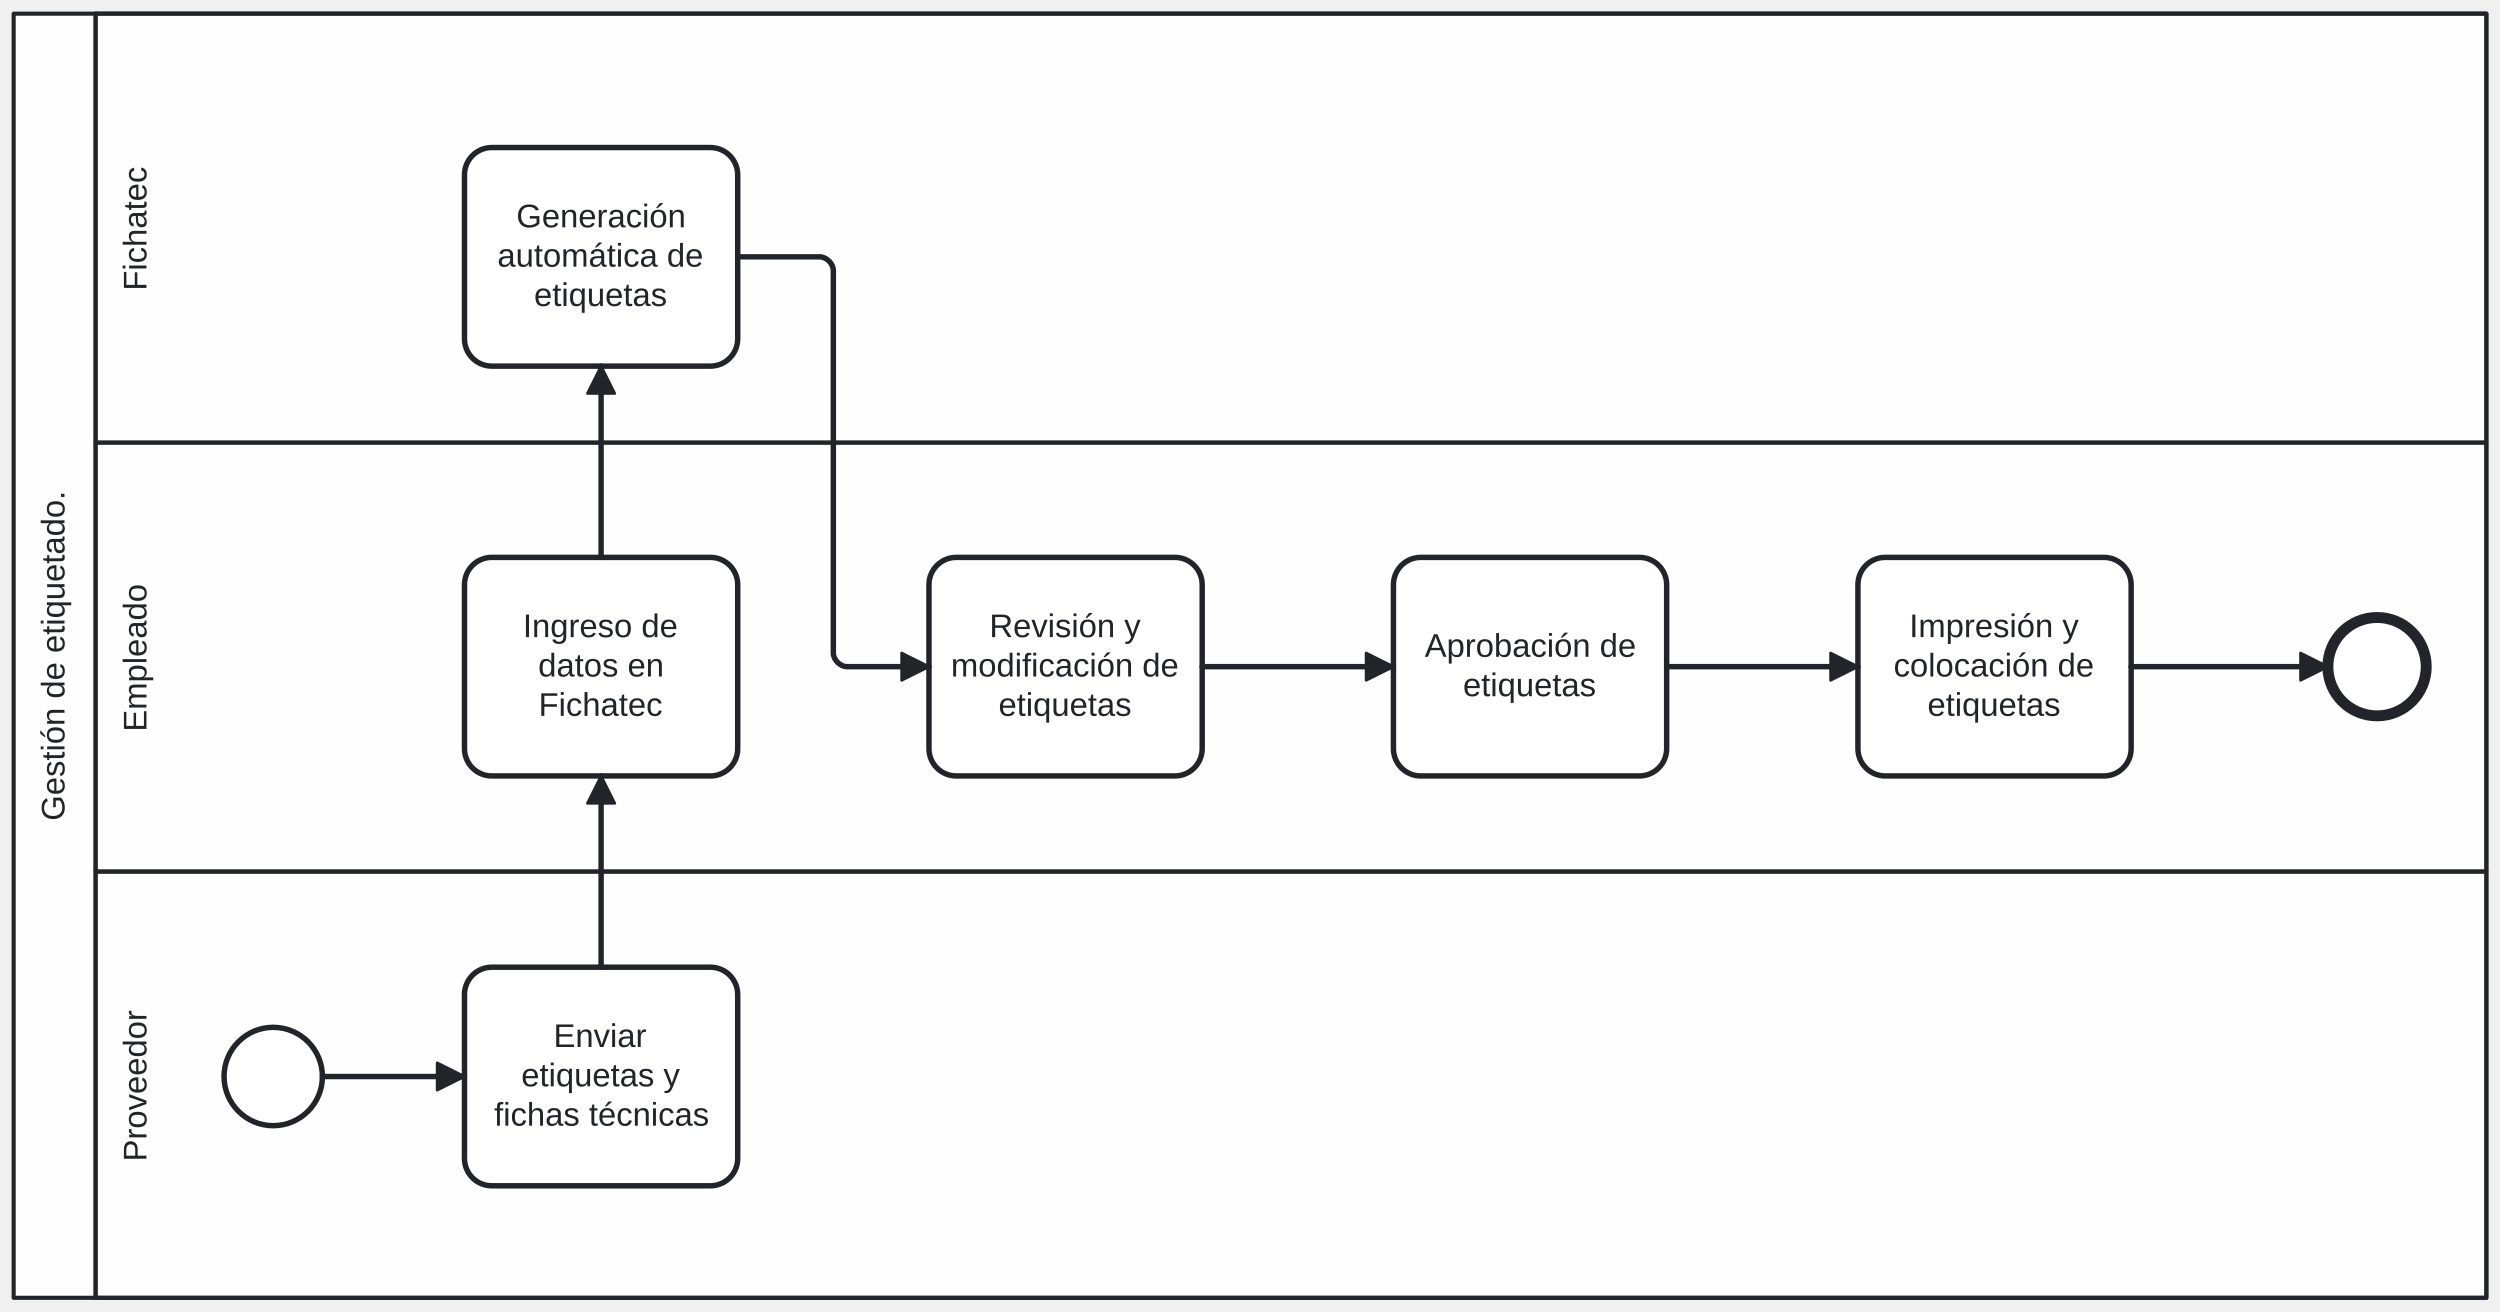
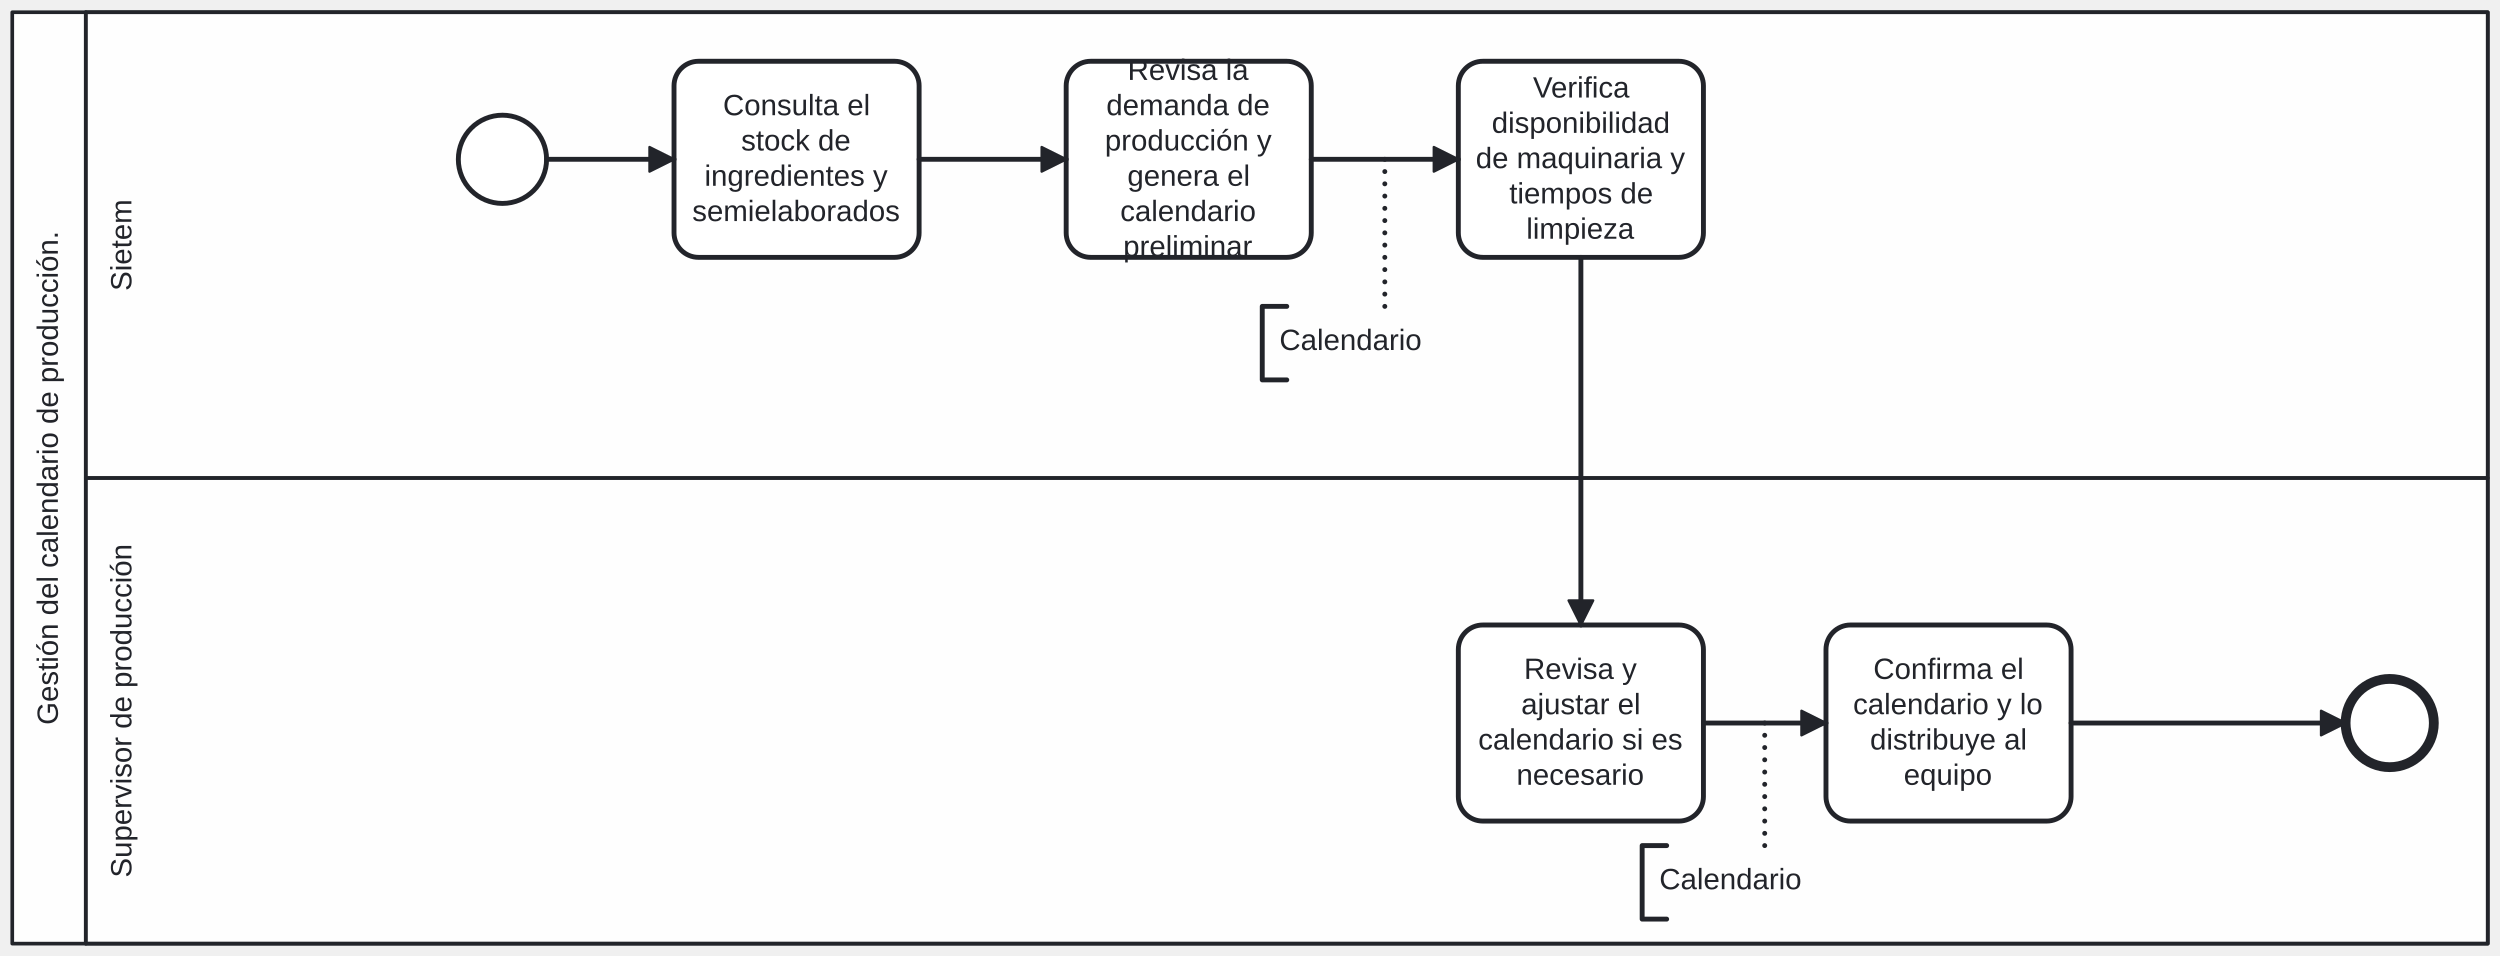
- <svg xmlns="http://www.w3.org/2000/svg" width="915" height="480" viewBox="150 76 915 480" version="1.1">
+ <svg xmlns="http://www.w3.org/2000/svg" width="1020" height="390" viewBox="155 35 1020 390" version="1.1">
  <defs>
-     <pattern id="djs-grid-pattern-361772" width="10" height="10" patternUnits="userSpaceOnUse">
+     <pattern id="djs-grid-pattern-168424" width="10" height="10" patternUnits="userSpaceOnUse">
      <circle cx="0.5" cy="0.5" r="0.5" style="fill: rgb(204, 204, 204);" />
    </pattern>
  </defs>
  <g class="djs-group">
-     <g class="djs-element djs-shape" data-element-id="Participant_192rknd" style="display: block;" transform="matrix(1 0 0 1 155 81)">
-       <g class="djs-visual">
-         <rect x="0" y="0" width="905" height="470" rx="0" ry="0" style="stroke-linecap: round; stroke-linejoin: round; stroke: rgb(34, 36, 42); stroke-width: 1.5px; fill: white; fill-opacity: 0.95;" />
-         <path style="fill: none; stroke-linecap: round; stroke-linejoin: round; stroke: rgb(34, 36, 42); stroke-width: 1.5px;" d="M30,0L30,470" />
-         <text lineHeight="1.2" class="djs-label" style="font-family: Arial, sans-serif; font-size: 12px; font-weight: normal; fill: rgb(34, 36, 42);" transform="matrix(-1.83697e-16 -1 1 -1.83697e-16 0 470)">
-           <tspan x="174.619" y="18.6">Gestión de etiquetado.</tspan>
+     <g class="djs-element djs-shape" data-element-id="Participant_1h40p5u" style="display: block;" transform="matrix(1 0 0 1 160 40)">
+       <g class="djs-visual">
+         <rect x="0" y="0" width="1010" height="380" rx="0" ry="0" style="stroke-linecap: round; stroke-linejoin: round; stroke: rgb(34, 36, 42); stroke-width: 1.5px; fill: white; fill-opacity: 0.95;" />
+         <path style="fill: none; stroke-linecap: round; stroke-linejoin: round; stroke: rgb(34, 36, 42); stroke-width: 1.5px;" d="M30,0L30,380" />
+         <text lineHeight="1.2" class="djs-label" style="font-family: Arial, sans-serif; font-size: 12px; font-weight: normal; fill: rgb(34, 36, 42);" transform="matrix(-1.83697e-16 -1 1 -1.83697e-16 0 380)">
+           <tspan x="89.262" y="18.6">Gestión del calendario de producción.</tspan>
        </text>
      </g>
-       <rect x="-5" y="-5" rx="4" width="915" height="480" class="djs-outline" style="fill: none;" />
-       <rect class="djs-hit djs-hit-no-move" x="0" y="0" width="905" height="470" style="fill: none; stroke-opacity: 0; stroke: white; stroke-width: 15px;" />
-       <rect class="djs-hit djs-hit-click-stroke" x="0" y="0" width="905" height="470" style="fill: none; stroke-opacity: 0; stroke: white; stroke-width: 15px;" />
-       <rect class="djs-hit djs-hit-all" x="0" y="0" width="30" height="470" style="fill: none; stroke-opacity: 0; stroke: white; stroke-width: 15px;" />
+       <rect class="djs-hit djs-hit-no-move" x="0" y="0" width="1010" height="380" style="fill: none; stroke-opacity: 0; stroke: white; stroke-width: 15px;" />
+       <rect class="djs-hit djs-hit-click-stroke" x="0" y="0" width="1010" height="380" style="fill: none; stroke-opacity: 0; stroke: white; stroke-width: 15px;" />
+       <rect class="djs-hit djs-hit-all" x="0" y="0" width="30" height="380" style="fill: none; stroke-opacity: 0; stroke: white; stroke-width: 15px;" />
+       <rect x="-5" y="-5" rx="4" width="1020" height="390" class="djs-outline" style="fill: none;" />
    </g>
    <g class="djs-children">
      <g class="djs-group">
-         <g class="djs-element djs-shape" data-element-id="Lane_06sy6io" style="display: block;" transform="matrix(1 0 0 1 185 81)">
-           <g class="djs-visual">
-             <rect x="0" y="0" width="875" height="157" rx="0" ry="0" style="stroke-linecap: round; stroke-linejoin: round; stroke: rgb(34, 36, 42); stroke-width: 1.5px; fill: white; fill-opacity: 0.25;" />
-             <text lineHeight="1.2" class="djs-label" style="font-family: Arial, sans-serif; font-size: 12px; font-weight: normal; fill: rgb(34, 36, 42);" transform="matrix(-1.83697e-16 -1 1 -1.83697e-16 0 157)">
-               <tspan x="55.624" y="18.6">Fichatec</tspan>
-             </text>
-           </g>
-           <rect x="-5" y="-5" rx="4" width="885" height="167" class="djs-outline" style="fill: none;" />
-           <rect class="djs-hit djs-hit-no-move" x="0" y="0" width="875" height="157" style="fill: none; stroke-opacity: 0; stroke: white; stroke-width: 15px;" />
-           <rect class="djs-hit djs-hit-click-stroke" x="0" y="0" width="875" height="157" style="fill: none; stroke-opacity: 0; stroke: white; stroke-width: 15px;" />
-           <rect class="djs-hit djs-hit-all" x="0" y="0" width="30" height="157" style="fill: none; stroke-opacity: 0; stroke: white; stroke-width: 15px;" />
-         </g>
-       </g>
-       <g class="djs-group">
-         <g class="djs-element djs-shape" data-element-id="Lane_1fzo7bz" style="display: block;" transform="matrix(1 0 0 1 185 238)">
-           <g class="djs-visual">
-             <rect x="0" y="0" width="875" height="157" rx="0" ry="0" style="stroke-linecap: round; stroke-linejoin: round; stroke: rgb(34, 36, 42); stroke-width: 1.5px; fill: white; fill-opacity: 0.25;" />
-             <text lineHeight="1.2" class="djs-label" style="font-family: Arial, sans-serif; font-size: 12px; font-weight: normal; fill: rgb(34, 36, 42);" transform="matrix(-1.83697e-16 -1 1 -1.83697e-16 0 157)">
-               <tspan x="51.219" y="18.6">Empleado</tspan>
-             </text>
-           </g>
-           <rect x="-5" y="-5" rx="4" width="885" height="167" class="djs-outline" style="fill: none;" />
-           <rect class="djs-hit djs-hit-no-move" x="0" y="0" width="875" height="157" style="fill: none; stroke-opacity: 0; stroke: white; stroke-width: 15px;" />
-           <rect class="djs-hit djs-hit-click-stroke" x="0" y="0" width="875" height="157" style="fill: none; stroke-opacity: 0; stroke: white; stroke-width: 15px;" />
-           <rect class="djs-hit djs-hit-all" x="0" y="0" width="30" height="157" style="fill: none; stroke-opacity: 0; stroke: white; stroke-width: 15px;" />
-         </g>
-       </g>
-       <g class="djs-group">
-         <g class="djs-element djs-shape" data-element-id="Lane_0twrcpk" style="display: block;" transform="matrix(1 0 0 1 185 395)">
-           <g class="djs-visual">
-             <rect x="0" y="0" width="875" height="156" rx="0" ry="0" style="stroke-linecap: round; stroke-linejoin: round; stroke: rgb(34, 36, 42); stroke-width: 1.5px; fill: white; fill-opacity: 0.25;" />
-             <text lineHeight="1.2" class="djs-label" style="font-family: Arial, sans-serif; font-size: 12px; font-weight: normal; fill: rgb(34, 36, 42);" transform="matrix(-1.83697e-16 -1 1 -1.83697e-16 0 156)">
-               <tspan x="49.915" y="18.6">Proveedor</tspan>
-             </text>
-           </g>
-           <rect x="-5" y="-5" rx="4" width="885" height="166" class="djs-outline" style="fill: none;" />
-           <rect class="djs-hit djs-hit-no-move" x="0" y="0" width="875" height="156" style="fill: none; stroke-opacity: 0; stroke: white; stroke-width: 15px;" />
-           <rect class="djs-hit djs-hit-click-stroke" x="0" y="0" width="875" height="156" style="fill: none; stroke-opacity: 0; stroke: white; stroke-width: 15px;" />
-           <rect class="djs-hit djs-hit-all" x="0" y="0" width="30" height="156" style="fill: none; stroke-opacity: 0; stroke: white; stroke-width: 15px;" />
-         </g>
-       </g>
-       <g class="djs-group">
-         <g class="djs-element djs-shape" data-element-id="Event_1ko7xhr" style="display: block;" transform="matrix(1 0 0 1 232 452)">
+         <g class="djs-element djs-shape" data-element-id="Lane_1m9a7yb" style="display: block;" transform="matrix(1 0 0 1 190 230)">
+           <g class="djs-visual">
+             <rect x="0" y="0" width="980" height="190" rx="0" ry="0" style="stroke-linecap: round; stroke-linejoin: round; stroke: rgb(34, 36, 42); stroke-width: 1.5px; fill: white; fill-opacity: 0.25;" />
+             <text lineHeight="1.2" class="djs-label" style="font-family: Arial, sans-serif; font-size: 12px; font-weight: normal; fill: rgb(34, 36, 42);" transform="matrix(-1.83697e-16 -1 1 -1.83697e-16 0 190)">
+               <tspan x="26.956" y="18.6">Supervisor de producción</tspan>
+             </text>
+           </g>
+           <rect x="-5" y="-5" rx="4" width="990" height="200" class="djs-outline" style="fill: none;" />
+           <rect class="djs-hit djs-hit-no-move" x="0" y="0" width="980" height="190" style="fill: none; stroke-opacity: 0; stroke: white; stroke-width: 15px;" />
+           <rect class="djs-hit djs-hit-click-stroke" x="0" y="0" width="980" height="190" style="fill: none; stroke-opacity: 0; stroke: white; stroke-width: 15px;" />
+           <rect class="djs-hit djs-hit-all" x="0" y="0" width="30" height="190" style="fill: none; stroke-opacity: 0; stroke: white; stroke-width: 15px;" />
+         </g>
+       </g>
+       <g class="djs-group">
+         <g class="djs-element djs-shape" data-element-id="Lane_1qhrg7z" style="display: block;" transform="matrix(1 0 0 1 190 40)">
+           <g class="djs-visual">
+             <rect x="0" y="0" width="980" height="190" rx="0" ry="0" style="stroke-linecap: round; stroke-linejoin: round; stroke: rgb(34, 36, 42); stroke-width: 1.5px; fill: white; fill-opacity: 0.25;" />
+             <text lineHeight="1.2" class="djs-label" style="font-family: Arial, sans-serif; font-size: 12px; font-weight: normal; fill: rgb(34, 36, 42);" transform="matrix(-1.83697e-16 -1 1 -1.83697e-16 0 190)">
+               <tspan x="76.325" y="18.6">Sietem</tspan>
+             </text>
+           </g>
+           <rect x="-5" y="-5" rx="4" width="990" height="200" class="djs-outline" style="fill: none;" />
+           <rect class="djs-hit djs-hit-no-move" x="0" y="0" width="980" height="190" style="fill: none; stroke-opacity: 0; stroke: white; stroke-width: 15px;" />
+           <rect class="djs-hit djs-hit-click-stroke" x="0" y="0" width="980" height="190" style="fill: none; stroke-opacity: 0; stroke: white; stroke-width: 15px;" />
+           <rect class="djs-hit djs-hit-all" x="0" y="0" width="30" height="190" style="fill: none; stroke-opacity: 0; stroke: white; stroke-width: 15px;" />
+         </g>
+       </g>
+       <g class="djs-group">
+         <g class="djs-element djs-shape" data-element-id="StartEvent_1y45yut" style="display: block;" transform="matrix(1 0 0 1 342 82)">
          <g class="djs-visual">
            <circle cx="18" cy="18" r="18" style="stroke-linecap: round; stroke-linejoin: round; stroke: rgb(34, 36, 42); stroke-width: 2px; fill: white; fill-opacity: 0.95;" />
          </g>
          <rect class="djs-hit djs-hit-all" x="0" y="0" width="36" height="36" style="fill: none; stroke-opacity: 0; stroke: white; stroke-width: 15px;" />
          <circle cx="18" cy="18" r="23" class="djs-outline" style="fill: none;" />
        </g>
      </g>
      <g class="djs-group">
-         <g class="djs-element djs-shape" data-element-id="Activity_0liwu71" style="display: block;" transform="matrix(1 0 0 1 320 430)">
-           <g class="djs-visual">
-             <rect x="0" y="0" width="100" height="80" rx="10" ry="10" style="stroke-linecap: round; stroke-linejoin: round; stroke: rgb(34, 36, 42); stroke-width: 2px; fill: white; fill-opacity: 0.95;" />
-             <text lineHeight="1.2" class="djs-label" style="font-family: Arial, sans-serif; font-size: 12px; font-weight: normal; fill: rgb(34, 36, 42);">
-               <tspan x="32.591" y="29.2">Enviar </tspan>
-               <tspan x="20.781" y="43.6">etiquetas y </tspan>
-               <tspan x="10.848" y="58">fichas técnicas</tspan>
-             </text>
-           </g>
-           <rect class="djs-hit djs-hit-all" x="0" y="0" width="100" height="80" style="fill: none; stroke-opacity: 0; stroke: white; stroke-width: 15px;" />
-           <rect x="-5" y="-5" rx="14" width="110" height="90" class="djs-outline" style="fill: none;" />
-         </g>
-       </g>
-       <g class="djs-group">
-         <g class="djs-element djs-shape" data-element-id="Activity_0lcuq17" style="display: block;" transform="matrix(1 0 0 1 320 130)">
-           <g class="djs-visual">
-             <rect x="0" y="0" width="100" height="80" rx="10" ry="10" style="stroke-linecap: round; stroke-linejoin: round; stroke: rgb(34, 36, 42); stroke-width: 2px; fill: white; fill-opacity: 0.95;" />
-             <text lineHeight="1.2" class="djs-label" style="font-family: Arial, sans-serif; font-size: 12px; font-weight: normal; fill: rgb(34, 36, 42);">
-               <tspan x="18.975" y="29.2">Generación </tspan>
-               <tspan x="12.046" y="43.6">automática de </tspan>
-               <tspan x="25.448" y="58">etiquetas</tspan>
-             </text>
-           </g>
-           <rect class="djs-hit djs-hit-all" x="0" y="0" width="100" height="80" style="fill: none; stroke-opacity: 0; stroke: white; stroke-width: 15px;" />
-           <rect x="-5" y="-5" rx="14" width="110" height="90" class="djs-outline" style="fill: none;" />
-         </g>
-       </g>
-       <g class="djs-group">
-         <g class="djs-element djs-shape" data-element-id="Activity_0skzv74" style="display: block;" transform="matrix(1 0 0 1 320 280)">
-           <g class="djs-visual">
-             <rect x="0" y="0" width="100" height="80" rx="10" ry="10" style="stroke-linecap: round; stroke-linejoin: round; stroke: rgb(34, 36, 42); stroke-width: 2px; fill: white; fill-opacity: 0.95;" />
-             <text lineHeight="1.2" class="djs-label" style="font-family: Arial, sans-serif; font-size: 12px; font-weight: normal; fill: rgb(34, 36, 42);">
-               <tspan x="21.383" y="29.2">Ingreso de </tspan>
-               <tspan x="26.981" y="43.6">datos en </tspan>
-               <tspan x="27.124" y="58">Fichatec</tspan>
-             </text>
-           </g>
-           <rect class="djs-hit djs-hit-all" x="0" y="0" width="100" height="80" style="fill: none; stroke-opacity: 0; stroke: white; stroke-width: 15px;" />
-           <rect x="-5" y="-5" rx="14" width="110" height="90" class="djs-outline" style="fill: none;" />
-         </g>
-       </g>
-       <g class="djs-group">
-         <g class="djs-element djs-shape" data-element-id="Activity_1n8ob91" style="display: block;" transform="matrix(1 0 0 1 490 280)">
-           <g class="djs-visual">
-             <rect x="0" y="0" width="100" height="80" rx="10" ry="10" style="stroke-linecap: round; stroke-linejoin: round; stroke: rgb(34, 36, 42); stroke-width: 2px; fill: white; fill-opacity: 0.95;" />
-             <text lineHeight="1.2" class="djs-label" style="font-family: Arial, sans-serif; font-size: 12px; font-weight: normal; fill: rgb(34, 36, 42);">
-               <tspan x="22.123" y="29.2">Revisión y </tspan>
-               <tspan x="8.047" y="43.6">modificación de</tspan>
-               <tspan x="25.448" y="58">etiquetas</tspan>
-             </text>
-           </g>
-           <rect class="djs-hit djs-hit-all" x="0" y="0" width="100" height="80" style="fill: none; stroke-opacity: 0; stroke: white; stroke-width: 15px;" />
-           <rect x="-5" y="-5" rx="14" width="110" height="90" class="djs-outline" style="fill: none;" />
-         </g>
-       </g>
-       <g class="djs-group">
-         <g class="djs-element djs-shape" data-element-id="Activity_1b8wyxx" style="display: block;" transform="matrix(1 0 0 1 660 280)">
-           <g class="djs-visual">
-             <rect x="0" y="0" width="100" height="80" rx="10" ry="10" style="stroke-linecap: round; stroke-linejoin: round; stroke: rgb(34, 36, 42); stroke-width: 2px; fill: white; fill-opacity: 0.95;" />
-             <text lineHeight="1.2" class="djs-label" style="font-family: Arial, sans-serif; font-size: 12px; font-weight: normal; fill: rgb(34, 36, 42);">
-               <tspan x="11.442" y="36.4">Aprobación de </tspan>
-               <tspan x="25.448" y="50.8">etiquetas</tspan>
-             </text>
-           </g>
-           <rect class="djs-hit djs-hit-all" x="0" y="0" width="100" height="80" style="fill: none; stroke-opacity: 0; stroke: white; stroke-width: 15px;" />
-           <rect x="-5" y="-5" rx="14" width="110" height="90" class="djs-outline" style="fill: none;" />
-         </g>
-       </g>
-       <g class="djs-group">
-         <g class="djs-element djs-shape" data-element-id="Activity_0uv80c9" style="display: block;" transform="matrix(1 0 0 1 830 280)">
-           <g class="djs-visual">
-             <rect x="0" y="0" width="100" height="80" rx="10" ry="10" style="stroke-linecap: round; stroke-linejoin: round; stroke: rgb(34, 36, 42); stroke-width: 2px; fill: white; fill-opacity: 0.95;" />
-             <text lineHeight="1.2" class="djs-label" style="font-family: Arial, sans-serif; font-size: 12px; font-weight: normal; fill: rgb(34, 36, 42);">
-               <tspan x="18.789" y="29.2">Impresión y </tspan>
-               <tspan x="13.046" y="43.6">colocación de </tspan>
-               <tspan x="25.448" y="58">etiquetas</tspan>
-             </text>
-           </g>
-           <rect class="djs-hit djs-hit-all" x="0" y="0" width="100" height="80" style="fill: none; stroke-opacity: 0; stroke: white; stroke-width: 15px;" />
-           <rect x="-5" y="-5" rx="14" width="110" height="90" class="djs-outline" style="fill: none;" />
-         </g>
-       </g>
-       <g class="djs-group">
-         <g class="djs-element djs-shape" data-element-id="Event_1uo7i50" style="display: block;" transform="matrix(1 0 0 1 1002 302)">
+         <g class="djs-element djs-shape" data-element-id="Task_1hcentk" style="display: block;" transform="matrix(1 0 0 1 430 60)">
+           <g class="djs-visual">
+             <rect x="0" y="0" width="100" height="80" rx="10" ry="10" style="stroke-linecap: round; stroke-linejoin: round; stroke: rgb(34, 36, 42); stroke-width: 2px; fill: white; fill-opacity: 0.95;" />
+             <text lineHeight="1.2" class="djs-label" style="font-family: Arial, sans-serif; font-size: 12px; font-weight: normal; fill: rgb(34, 36, 42);">
+               <tspan x="19.981" y="22">Consulta el </tspan>
+               <tspan x="27.392" y="36.4">stock de </tspan>
+               <tspan x="12.444" y="50.8">ingredientes y </tspan>
+               <tspan x="7.443" y="65.2">semielaborados</tspan>
+             </text>
+           </g>
+           <rect class="djs-hit djs-hit-all" x="0" y="0" width="100" height="80" style="fill: none; stroke-opacity: 0; stroke: white; stroke-width: 15px;" />
+           <rect x="-5" y="-5" rx="14" width="110" height="90" class="djs-outline" style="fill: none;" />
+         </g>
+       </g>
+       <g class="djs-group">
+         <g class="djs-element djs-shape" data-element-id="Activity_19b4ki4" style="display: block;" transform="matrix(1 0 0 1 590 60)">
+           <g class="djs-visual">
+             <rect x="0" y="0" width="100" height="80" rx="10" ry="10" style="stroke-linecap: round; stroke-linejoin: round; stroke: rgb(34, 36, 42); stroke-width: 2px; fill: white; fill-opacity: 0.95;" />
+             <text lineHeight="1.2" class="djs-label" style="font-family: Arial, sans-serif; font-size: 12px; font-weight: normal; fill: rgb(34, 36, 42);">
+               <tspan x="25.06" y="7.6">Revisa la </tspan>
+               <tspan x="16.377" y="22">demanda de </tspan>
+               <tspan x="15.78" y="36.4">producción y </tspan>
+               <tspan x="24.975" y="50.8">genera el </tspan>
+               <tspan x="22.051" y="65.2">calendario </tspan>
+               <tspan x="23.257" y="79.6">preliminar</tspan>
+             </text>
+           </g>
+           <rect class="djs-hit djs-hit-all" x="0" y="0" width="100" height="80" style="fill: none; stroke-opacity: 0; stroke: white; stroke-width: 15px;" />
+           <rect x="-5" y="-5" rx="14" width="110" height="90" class="djs-outline" style="fill: none;" />
+         </g>
+       </g>
+       <g class="djs-group">
+         <g class="djs-element djs-shape" data-element-id="Activity_0nqq4v5" style="display: block;" transform="matrix(1 0 0 1 750 60)">
+           <g class="djs-visual">
+             <rect x="0" y="0" width="100" height="80" rx="10" ry="10" style="stroke-linecap: round; stroke-linejoin: round; stroke: rgb(34, 36, 42); stroke-width: 2px; fill: white; fill-opacity: 0.95;" />
+             <text lineHeight="1.2" class="djs-label" style="font-family: Arial, sans-serif; font-size: 12px; font-weight: normal; fill: rgb(34, 36, 42);">
+               <tspan x="30.461" y="14.8">Verifica </tspan>
+               <tspan x="13.638" y="29.2">disponibilidad </tspan>
+               <tspan x="7.109" y="43.6">de maquinaria y</tspan>
+               <tspan x="20.787" y="58">tiempos de </tspan>
+               <tspan x="27.729" y="72.4">limpieza</tspan>
+             </text>
+           </g>
+           <rect class="djs-hit djs-hit-all" x="0" y="0" width="100" height="80" style="fill: none; stroke-opacity: 0; stroke: white; stroke-width: 15px;" />
+           <rect x="-5" y="-5" rx="14" width="110" height="90" class="djs-outline" style="fill: none;" />
+         </g>
+       </g>
+       <g class="djs-group">
+         <g class="djs-element djs-shape" data-element-id="Activity_05lzcuc" style="display: block;" transform="matrix(1 0 0 1 750 290)">
+           <g class="djs-visual">
+             <rect x="0" y="0" width="100" height="80" rx="10" ry="10" style="stroke-linecap: round; stroke-linejoin: round; stroke: rgb(34, 36, 42); stroke-width: 2px; fill: white; fill-opacity: 0.95;" />
+             <text lineHeight="1.2" class="djs-label" style="font-family: Arial, sans-serif; font-size: 12px; font-weight: normal; fill: rgb(34, 36, 42);">
+               <tspan x="26.793" y="22">Revisa y </tspan>
+               <tspan x="25.65" y="36.4">ajustar el </tspan>
+               <tspan x="8.111" y="50.8">calendario si es</tspan>
+               <tspan x="23.721" y="65.2">necesario</tspan>
+             </text>
+           </g>
+           <rect class="djs-hit djs-hit-all" x="0" y="0" width="100" height="80" style="fill: none; stroke-opacity: 0; stroke: white; stroke-width: 15px;" />
+           <rect x="-5" y="-5" rx="14" width="110" height="90" class="djs-outline" style="fill: none;" />
+         </g>
+       </g>
+       <g class="djs-group">
+         <g class="djs-element djs-shape" data-element-id="Activity_0w0z5l4" style="display: block;" transform="matrix(1 0 0 1 900 290)">
+           <g class="djs-visual">
+             <rect x="0" y="0" width="100" height="80" rx="10" ry="10" style="stroke-linecap: round; stroke-linejoin: round; stroke: rgb(34, 36, 42); stroke-width: 2px; fill: white; fill-opacity: 0.95;" />
+             <text lineHeight="1.2" class="djs-label" style="font-family: Arial, sans-serif; font-size: 12px; font-weight: normal; fill: rgb(34, 36, 42);">
+               <tspan x="19.319" y="22">Confirma el </tspan>
+               <tspan x="11.047" y="36.4">calendario y lo </tspan>
+               <tspan x="17.981" y="50.8">distribuye al </tspan>
+               <tspan x="31.719" y="65.2">equipo</tspan>
+             </text>
+           </g>
+           <rect class="djs-hit djs-hit-all" x="0" y="0" width="100" height="80" style="fill: none; stroke-opacity: 0; stroke: white; stroke-width: 15px;" />
+           <rect x="-5" y="-5" rx="14" width="110" height="90" class="djs-outline" style="fill: none;" />
+         </g>
+       </g>
+       <g class="djs-group">
+         <g class="djs-element djs-shape" data-element-id="Event_11w9hqj" style="display: block;" transform="matrix(1 0 0 1 1112 312)">
          <g class="djs-visual">
            <circle cx="18" cy="18" r="18" style="stroke-linecap: round; stroke-linejoin: round; stroke: rgb(34, 36, 42); stroke-width: 4px; fill: white; fill-opacity: 0.95;" />
          </g>
          <rect class="djs-hit djs-hit-all" x="0" y="0" width="36" height="36" style="fill: none; stroke-opacity: 0; stroke: white; stroke-width: 15px;" />
          <circle cx="18" cy="18" r="24" class="djs-outline" style="fill: none;" />
        </g>
      </g>
      <g class="djs-group">
-         <g class="djs-element djs-connection" data-element-id="Flow_07bgspu" style="display: block;">
-           <g class="djs-visual">
-             <defs>
-               <marker id="marker-4n6q42afgvqvmk0wrfee838bt" viewBox="0 0 20 20" refX="11" refY="10" markerWidth="10" markerHeight="10" orient="auto">
-                 <path d="M 1 5 L 11 10 L 1 15 Z" style="stroke-linecap: round; stroke-linejoin: round; stroke: rgb(34, 36, 42); stroke-width: 1px; fill: rgb(34, 36, 42);" />
-               </marker>
-             </defs>
-             <path data-corner-radius="5" style="fill: none; stroke-linecap: round; stroke-linejoin: round; stroke: rgb(34, 36, 42); stroke-width: 2px; marker-end: url('#marker-4n6q42afgvqvmk0wrfee838bt');" d="M268,470L320,470" />
-           </g>
-           <rect x="263" y="465" rx="4" width="62" height="10" class="djs-outline" style="fill: none;" />
-           <path d="M268,470L320,470" class="djs-hit djs-hit-stroke" style="fill: none; stroke-opacity: 0; stroke: white; stroke-width: 15px;" />
-         </g>
-       </g>
-       <g class="djs-group">
-         <g class="djs-element djs-connection" data-element-id="Flow_1oa2lkt" style="display: block;">
-           <g class="djs-visual">
-             <defs>
-               <marker id="marker-94dn9qy70hdcb3veaawgsd0ly" viewBox="0 0 20 20" refX="11" refY="10" markerWidth="10" markerHeight="10" orient="auto">
-                 <path d="M 1 5 L 11 10 L 1 15 Z" style="stroke-linecap: round; stroke-linejoin: round; stroke: rgb(34, 36, 42); stroke-width: 1px; fill: rgb(34, 36, 42);" />
-               </marker>
-             </defs>
-             <path data-corner-radius="5" style="fill: none; stroke-linecap: round; stroke-linejoin: round; stroke: rgb(34, 36, 42); stroke-width: 2px; marker-end: url('#marker-94dn9qy70hdcb3veaawgsd0ly');" d="M370,430L370,360" />
-           </g>
-           <rect x="365" y="355" rx="4" width="10" height="80" class="djs-outline" style="fill: none;" />
-           <path d="M370,430L370,360" class="djs-hit djs-hit-stroke" style="fill: none; stroke-opacity: 0; stroke: white; stroke-width: 15px;" />
-         </g>
-       </g>
-       <g class="djs-group">
-         <g class="djs-element djs-connection" data-element-id="Flow_0gfpg8v" style="display: block;">
-           <g class="djs-visual">
-             <defs>
-               <marker id="marker-2y3uws686rpjpamaq6773cpj4" viewBox="0 0 20 20" refX="11" refY="10" markerWidth="10" markerHeight="10" orient="auto">
-                 <path d="M 1 5 L 11 10 L 1 15 Z" style="stroke-linecap: round; stroke-linejoin: round; stroke: rgb(34, 36, 42); stroke-width: 1px; fill: rgb(34, 36, 42);" />
-               </marker>
-             </defs>
-             <path data-corner-radius="5" style="fill: none; stroke-linecap: round; stroke-linejoin: round; stroke: rgb(34, 36, 42); stroke-width: 2px; marker-end: url('#marker-2y3uws686rpjpamaq6773cpj4');" d="M370,280L370,210" />
-           </g>
-           <rect x="365" y="205" rx="4" width="10" height="80" class="djs-outline" style="fill: none;" />
-           <path d="M370,280L370,210" class="djs-hit djs-hit-stroke" style="fill: none; stroke-opacity: 0; stroke: white; stroke-width: 15px;" />
-         </g>
-       </g>
-       <g class="djs-group">
-         <g class="djs-element djs-connection" data-element-id="Flow_00zlhmw" style="display: block;">
-           <g class="djs-visual">
-             <defs>
-               <marker id="marker-8zmdoj3xvpj8pzdk2mqjfbzfq" viewBox="0 0 20 20" refX="11" refY="10" markerWidth="10" markerHeight="10" orient="auto">
-                 <path d="M 1 5 L 11 10 L 1 15 Z" style="stroke-linecap: round; stroke-linejoin: round; stroke: rgb(34, 36, 42); stroke-width: 1px; fill: rgb(34, 36, 42);" />
-               </marker>
-             </defs>
-             <path data-corner-radius="5" style="fill: none; stroke-linecap: round; stroke-linejoin: round; stroke: rgb(34, 36, 42); stroke-width: 2px; marker-end: url('#marker-8zmdoj3xvpj8pzdk2mqjfbzfq');" d="M420,170L450,170C452.5,170,455,172.5,455,175L455,315C455,317.5,457.5,320,460,320L490,320" />
-           </g>
-           <rect x="415" y="165" rx="4" width="80" height="160" class="djs-outline" style="fill: none;" />
-           <path d="M420,170L455,170L455,320L490,320" class="djs-hit djs-hit-stroke" style="fill: none; stroke-opacity: 0; stroke: white; stroke-width: 15px;" />
-         </g>
-       </g>
-       <g class="djs-group">
-         <g class="djs-element djs-connection" data-element-id="Flow_0z2yh0d" style="display: block;">
-           <g class="djs-visual">
-             <defs>
-               <marker id="marker-er6zqgvo7iffys7fole7u7ob8" viewBox="0 0 20 20" refX="11" refY="10" markerWidth="10" markerHeight="10" orient="auto">
-                 <path d="M 1 5 L 11 10 L 1 15 Z" style="stroke-linecap: round; stroke-linejoin: round; stroke: rgb(34, 36, 42); stroke-width: 1px; fill: rgb(34, 36, 42);" />
-               </marker>
-             </defs>
-             <path data-corner-radius="5" style="fill: none; stroke-linecap: round; stroke-linejoin: round; stroke: rgb(34, 36, 42); stroke-width: 2px; marker-end: url('#marker-er6zqgvo7iffys7fole7u7ob8');" d="M590,320L660,320" />
-           </g>
-           <rect x="585" y="315" rx="4" width="80" height="10" class="djs-outline" style="fill: none;" />
-           <path d="M590,320L660,320" class="djs-hit djs-hit-stroke" style="fill: none; stroke-opacity: 0; stroke: white; stroke-width: 15px;" />
-         </g>
-       </g>
-       <g class="djs-group">
-         <g class="djs-element djs-connection" data-element-id="Flow_0h1wetb" style="display: block;">
-           <g class="djs-visual">
-             <defs>
-               <marker id="marker-48p9mks74b3sivqlq2cczehzq" viewBox="0 0 20 20" refX="11" refY="10" markerWidth="10" markerHeight="10" orient="auto">
-                 <path d="M 1 5 L 11 10 L 1 15 Z" style="stroke-linecap: round; stroke-linejoin: round; stroke: rgb(34, 36, 42); stroke-width: 1px; fill: rgb(34, 36, 42);" />
-               </marker>
-             </defs>
-             <path data-corner-radius="5" style="fill: none; stroke-linecap: round; stroke-linejoin: round; stroke: rgb(34, 36, 42); stroke-width: 2px; marker-end: url('#marker-48p9mks74b3sivqlq2cczehzq');" d="M760,320L830,320" />
-           </g>
-           <rect x="755" y="315" rx="4" width="80" height="10" class="djs-outline" style="fill: none;" />
-           <path d="M760,320L830,320" class="djs-hit djs-hit-stroke" style="fill: none; stroke-opacity: 0; stroke: white; stroke-width: 15px;" />
-         </g>
-       </g>
-       <g class="djs-group">
-         <g class="djs-element djs-connection" data-element-id="Flow_0ucjhb0" style="display: block;">
-           <g class="djs-visual">
-             <defs>
-               <marker id="marker-a0upuwduh1816zygb0d0aqnr3" viewBox="0 0 20 20" refX="11" refY="10" markerWidth="10" markerHeight="10" orient="auto">
-                 <path d="M 1 5 L 11 10 L 1 15 Z" style="stroke-linecap: round; stroke-linejoin: round; stroke: rgb(34, 36, 42); stroke-width: 1px; fill: rgb(34, 36, 42);" />
-               </marker>
-             </defs>
-             <path data-corner-radius="5" style="fill: none; stroke-linecap: round; stroke-linejoin: round; stroke: rgb(34, 36, 42); stroke-width: 2px; marker-end: url('#marker-a0upuwduh1816zygb0d0aqnr3');" d="M930,320L1002,320" />
-           </g>
-           <rect x="925" y="315" rx="4" width="82" height="10" class="djs-outline" style="fill: none;" />
-           <path d="M930,320L1002,320" class="djs-hit djs-hit-stroke" style="fill: none; stroke-opacity: 0; stroke: white; stroke-width: 15px;" />
-         </g>
-       </g>
+         <g class="djs-element djs-connection" data-element-id="SequenceFlow_0h21x7r" style="display: block;">
+           <g class="djs-visual">
+             <defs>
+               <marker id="marker-6bb1050dayb51hrdbje7nqt8r" viewBox="0 0 20 20" refX="11" refY="10" markerWidth="10" markerHeight="10" orient="auto">
+                 <path d="M 1 5 L 11 10 L 1 15 Z" style="stroke-linecap: round; stroke-linejoin: round; stroke: rgb(34, 36, 42); stroke-width: 1px; fill: rgb(34, 36, 42);" />
+               </marker>
+             </defs>
+             <path data-corner-radius="5" style="fill: none; stroke-linecap: round; stroke-linejoin: round; stroke: rgb(34, 36, 42); stroke-width: 2px; marker-end: url('#marker-6bb1050dayb51hrdbje7nqt8r');" d="M378,100L430,100" />
+           </g>
+           <rect x="373" y="95" rx="4" width="62" height="10" class="djs-outline" style="fill: none;" />
+           <path d="M378,100L430,100" class="djs-hit djs-hit-stroke" style="fill: none; stroke-opacity: 0; stroke: white; stroke-width: 15px;" />
+         </g>
+       </g>
+       <g class="djs-group">
+         <g class="djs-element djs-connection" data-element-id="Flow_1eha1qm" style="display: block;">
+           <g class="djs-visual">
+             <defs>
+               <marker id="marker-1ca0waz2q4h75mr6icif447e7" viewBox="0 0 20 20" refX="11" refY="10" markerWidth="10" markerHeight="10" orient="auto">
+                 <path d="M 1 5 L 11 10 L 1 15 Z" style="stroke-linecap: round; stroke-linejoin: round; stroke: rgb(34, 36, 42); stroke-width: 1px; fill: rgb(34, 36, 42);" />
+               </marker>
+             </defs>
+             <path data-corner-radius="5" style="fill: none; stroke-linecap: round; stroke-linejoin: round; stroke: rgb(34, 36, 42); stroke-width: 2px; marker-end: url('#marker-1ca0waz2q4h75mr6icif447e7');" d="M530,100L590,100" />
+           </g>
+           <rect x="525" y="95" rx="4" width="70" height="10" class="djs-outline" style="fill: none;" />
+           <path d="M530,100L590,100" class="djs-hit djs-hit-stroke" style="fill: none; stroke-opacity: 0; stroke: white; stroke-width: 15px;" />
+         </g>
+       </g>
+       <g class="djs-group">
+         <g class="djs-element djs-connection" data-element-id="Flow_1qf9dvi" style="display: block;">
+           <g class="djs-visual">
+             <defs>
+               <marker id="marker-538bzjcq2527gjtba6vs25ul1" viewBox="0 0 20 20" refX="11" refY="10" markerWidth="10" markerHeight="10" orient="auto">
+                 <path d="M 1 5 L 11 10 L 1 15 Z" style="stroke-linecap: round; stroke-linejoin: round; stroke: rgb(34, 36, 42); stroke-width: 1px; fill: rgb(34, 36, 42);" />
+               </marker>
+             </defs>
+             <path data-corner-radius="5" style="fill: none; stroke-linecap: round; stroke-linejoin: round; stroke: rgb(34, 36, 42); stroke-width: 2px; marker-end: url('#marker-538bzjcq2527gjtba6vs25ul1');" d="M690,100L750,100" />
+           </g>
+           <rect x="685" y="95" rx="4" width="70" height="10" class="djs-outline" style="fill: none;" />
+           <path d="M690,100L750,100" class="djs-hit djs-hit-stroke" style="fill: none; stroke-opacity: 0; stroke: white; stroke-width: 15px;" />
+         </g>
+       </g>
+       <g class="djs-group">
+         <g class="djs-element djs-connection" data-element-id="Flow_1nb8f6s" style="display: block;">
+           <g class="djs-visual">
+             <defs>
+               <marker id="marker-ez6iigvmom2zlh3xz601s3oqh" viewBox="0 0 20 20" refX="11" refY="10" markerWidth="10" markerHeight="10" orient="auto">
+                 <path d="M 1 5 L 11 10 L 1 15 Z" style="stroke-linecap: round; stroke-linejoin: round; stroke: rgb(34, 36, 42); stroke-width: 1px; fill: rgb(34, 36, 42);" />
+               </marker>
+             </defs>
+             <path data-corner-radius="5" style="fill: none; stroke-linecap: round; stroke-linejoin: round; stroke: rgb(34, 36, 42); stroke-width: 2px; marker-end: url('#marker-ez6iigvmom2zlh3xz601s3oqh');" d="M800,140L800,290" />
+           </g>
+           <rect x="795" y="135" rx="4" width="10" height="160" class="djs-outline" style="fill: none;" />
+           <path d="M800,140L800,290" class="djs-hit djs-hit-stroke" style="fill: none; stroke-opacity: 0; stroke: white; stroke-width: 15px;" />
+         </g>
+       </g>
+       <g class="djs-group">
+         <g class="djs-element djs-connection" data-element-id="Flow_0t7v5vu" style="display: block;">
+           <g class="djs-visual">
+             <defs>
+               <marker id="marker-2fhgpdpwjr8u2iywsc0uzi9ys" viewBox="0 0 20 20" refX="11" refY="10" markerWidth="10" markerHeight="10" orient="auto">
+                 <path d="M 1 5 L 11 10 L 1 15 Z" style="stroke-linecap: round; stroke-linejoin: round; stroke: rgb(34, 36, 42); stroke-width: 1px; fill: rgb(34, 36, 42);" />
+               </marker>
+             </defs>
+             <path data-corner-radius="5" style="fill: none; stroke-linecap: round; stroke-linejoin: round; stroke: rgb(34, 36, 42); stroke-width: 2px; marker-end: url('#marker-2fhgpdpwjr8u2iywsc0uzi9ys');" d="M850,330L900,330" />
+           </g>
+           <rect x="845" y="325" rx="4" width="60" height="10" class="djs-outline" style="fill: none;" />
+           <path d="M850,330L900,330" class="djs-hit djs-hit-stroke" style="fill: none; stroke-opacity: 0; stroke: white; stroke-width: 15px;" />
+         </g>
+       </g>
+       <g class="djs-group">
+         <g class="djs-element djs-connection" data-element-id="Flow_07l7cb3" style="display: block;">
+           <g class="djs-visual">
+             <defs>
+               <marker id="marker-8xskw2cgtlpra5tooi4bnv759" viewBox="0 0 20 20" refX="11" refY="10" markerWidth="10" markerHeight="10" orient="auto">
+                 <path d="M 1 5 L 11 10 L 1 15 Z" style="stroke-linecap: round; stroke-linejoin: round; stroke: rgb(34, 36, 42); stroke-width: 1px; fill: rgb(34, 36, 42);" />
+               </marker>
+             </defs>
+             <path data-corner-radius="5" style="fill: none; stroke-linecap: round; stroke-linejoin: round; stroke: rgb(34, 36, 42); stroke-width: 2px; marker-end: url('#marker-8xskw2cgtlpra5tooi4bnv759');" d="M1000,330L1112,330" />
+           </g>
+           <rect x="995" y="325" rx="4" width="122" height="10" class="djs-outline" style="fill: none;" />
+           <path d="M1000,330L1112,330" class="djs-hit djs-hit-stroke" style="fill: none; stroke-opacity: 0; stroke: white; stroke-width: 15px;" />
+         </g>
+       </g>
+     </g>
+   </g>
+   <g class="djs-group">
+     <g class="djs-element djs-connection" data-element-id="Association_05n7qzd" style="display: block;">
+       <g class="djs-visual">
+         <path data-corner-radius="5" style="fill: none; stroke-linecap: round; stroke-linejoin: round; stroke: rgb(34, 36, 42); stroke-width: 2px; stroke-dasharray: 0, 5;" d="M720,100L720,160" />
+       </g>
+       <rect x="715" y="95" rx="4" width="10" height="70" class="djs-outline" style="fill: none;" />
+       <path d="M720,100L720,160" class="djs-hit djs-hit-stroke" style="fill: none; stroke-opacity: 0; stroke: white; stroke-width: 15px;" />
+     </g>
+   </g>
+   <g class="djs-group">
+     <g class="djs-element djs-connection" data-element-id="Association_198je74" style="display: block;">
+       <g class="djs-visual">
+         <path data-corner-radius="5" style="fill: none; stroke-linecap: round; stroke-linejoin: round; stroke: rgb(34, 36, 42); stroke-width: 2px; stroke-dasharray: 0, 5;" d="M875,330L875,380" />
+       </g>
+       <rect x="870" y="325" rx="4" width="10" height="60" class="djs-outline" style="fill: none;" />
+       <path d="M875,330L875,380" class="djs-hit djs-hit-stroke" style="fill: none; stroke-opacity: 0; stroke: white; stroke-width: 15px;" />
+     </g>
+   </g>
+   <g class="djs-group">
+     <g class="djs-element djs-shape" data-element-id="TextAnnotation_1dh6vpt" style="display: block;" transform="matrix(1 0 0 1 670 160)">
+       <g class="djs-visual">
+         <rect x="0" y="0" width="100" height="30" rx="0" ry="0" style="stroke-linecap: round; stroke-linejoin: round; stroke: none; stroke-width: 2px; fill: none;" />
+         <path d="m 0, 0 m 10,0 l -10,0 l 0,30 l 10,0" style="fill: none; stroke-linecap: round; stroke-linejoin: round; stroke: rgb(34, 36, 42); stroke-width: 2px;" />
+         <text lineHeight="1.2" class="djs-label" style="font-family: Arial, sans-serif; font-size: 12px; font-weight: normal; fill: rgb(34, 36, 42);">
+           <tspan x="7" y="17.8">Calendario</tspan>
+         </text>
+       </g>
+       <rect class="djs-hit djs-hit-all" x="0" y="0" width="100" height="30" style="fill: none; stroke-opacity: 0; stroke: white; stroke-width: 15px;" />
+       <rect x="-5" y="-5" rx="4" width="110" height="40" class="djs-outline" style="fill: none;" />
+     </g>
+   </g>
+   <g class="djs-group">
+     <g class="djs-element djs-shape djs-element-hidden" data-element-id="TextAnnotation_00zsj09" style="display: block;" transform="matrix(1 0 0 1 825 380)">
+       <g class="djs-visual">
+         <rect x="0" y="0" width="100" height="30" rx="0" ry="0" style="stroke-linecap: round; stroke-linejoin: round; stroke: none; stroke-width: 2px; fill: none;" />
+         <path d="m 0, 0 m 10,0 l -10,0 l 0,30 l 10,0" style="fill: none; stroke-linecap: round; stroke-linejoin: round; stroke: rgb(34, 36, 42); stroke-width: 2px;" />
+         <text lineHeight="1.2" class="djs-label" style="font-family: Arial, sans-serif; font-size: 12px; font-weight: normal; fill: rgb(34, 36, 42);">
+           <tspan x="7" y="17.8">Calendario</tspan>
+         </text>
+       </g>
+       <rect class="djs-hit djs-hit-all" x="0" y="0" width="100" height="30" style="fill: none; stroke-opacity: 0; stroke: white; stroke-width: 15px;" />
+       <rect x="-5" y="-5" rx="4" width="110" height="40" class="djs-outline" style="fill: none;" />
    </g>
  </g>
</svg>
